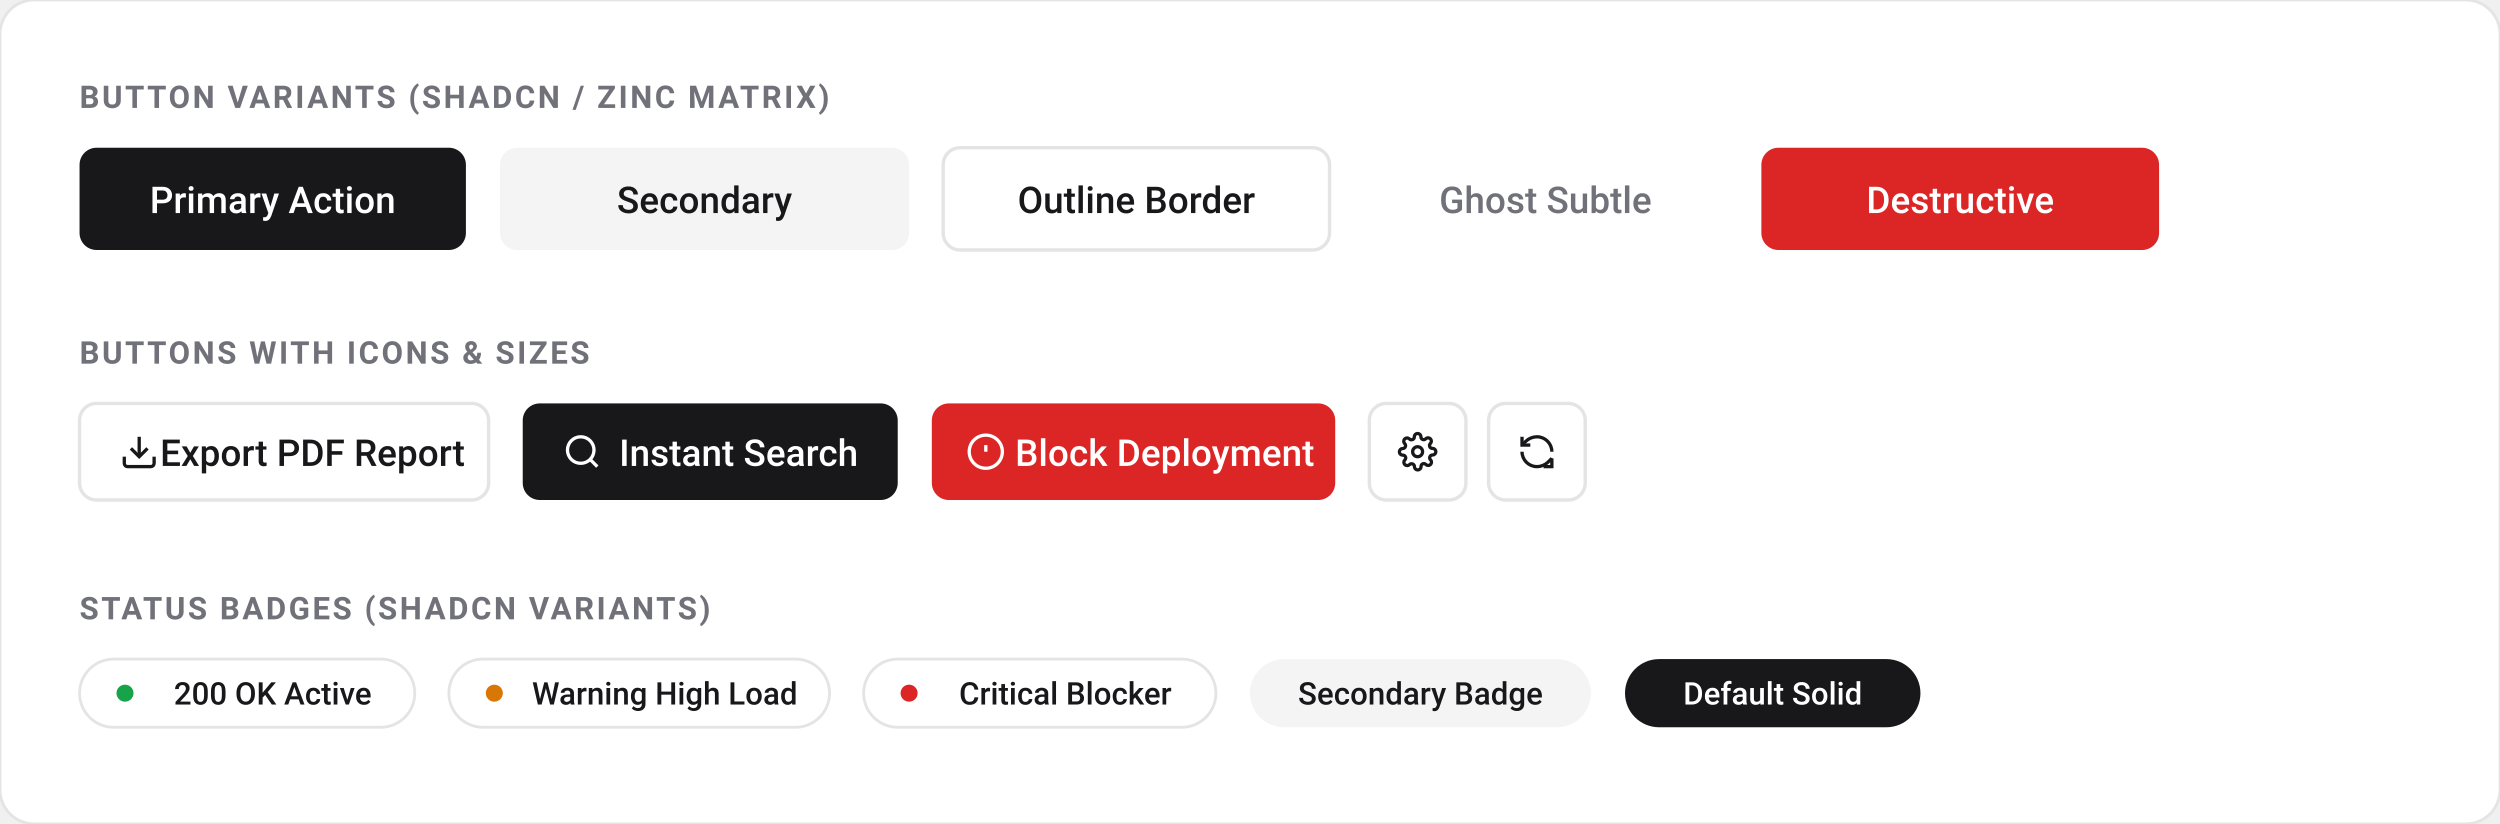
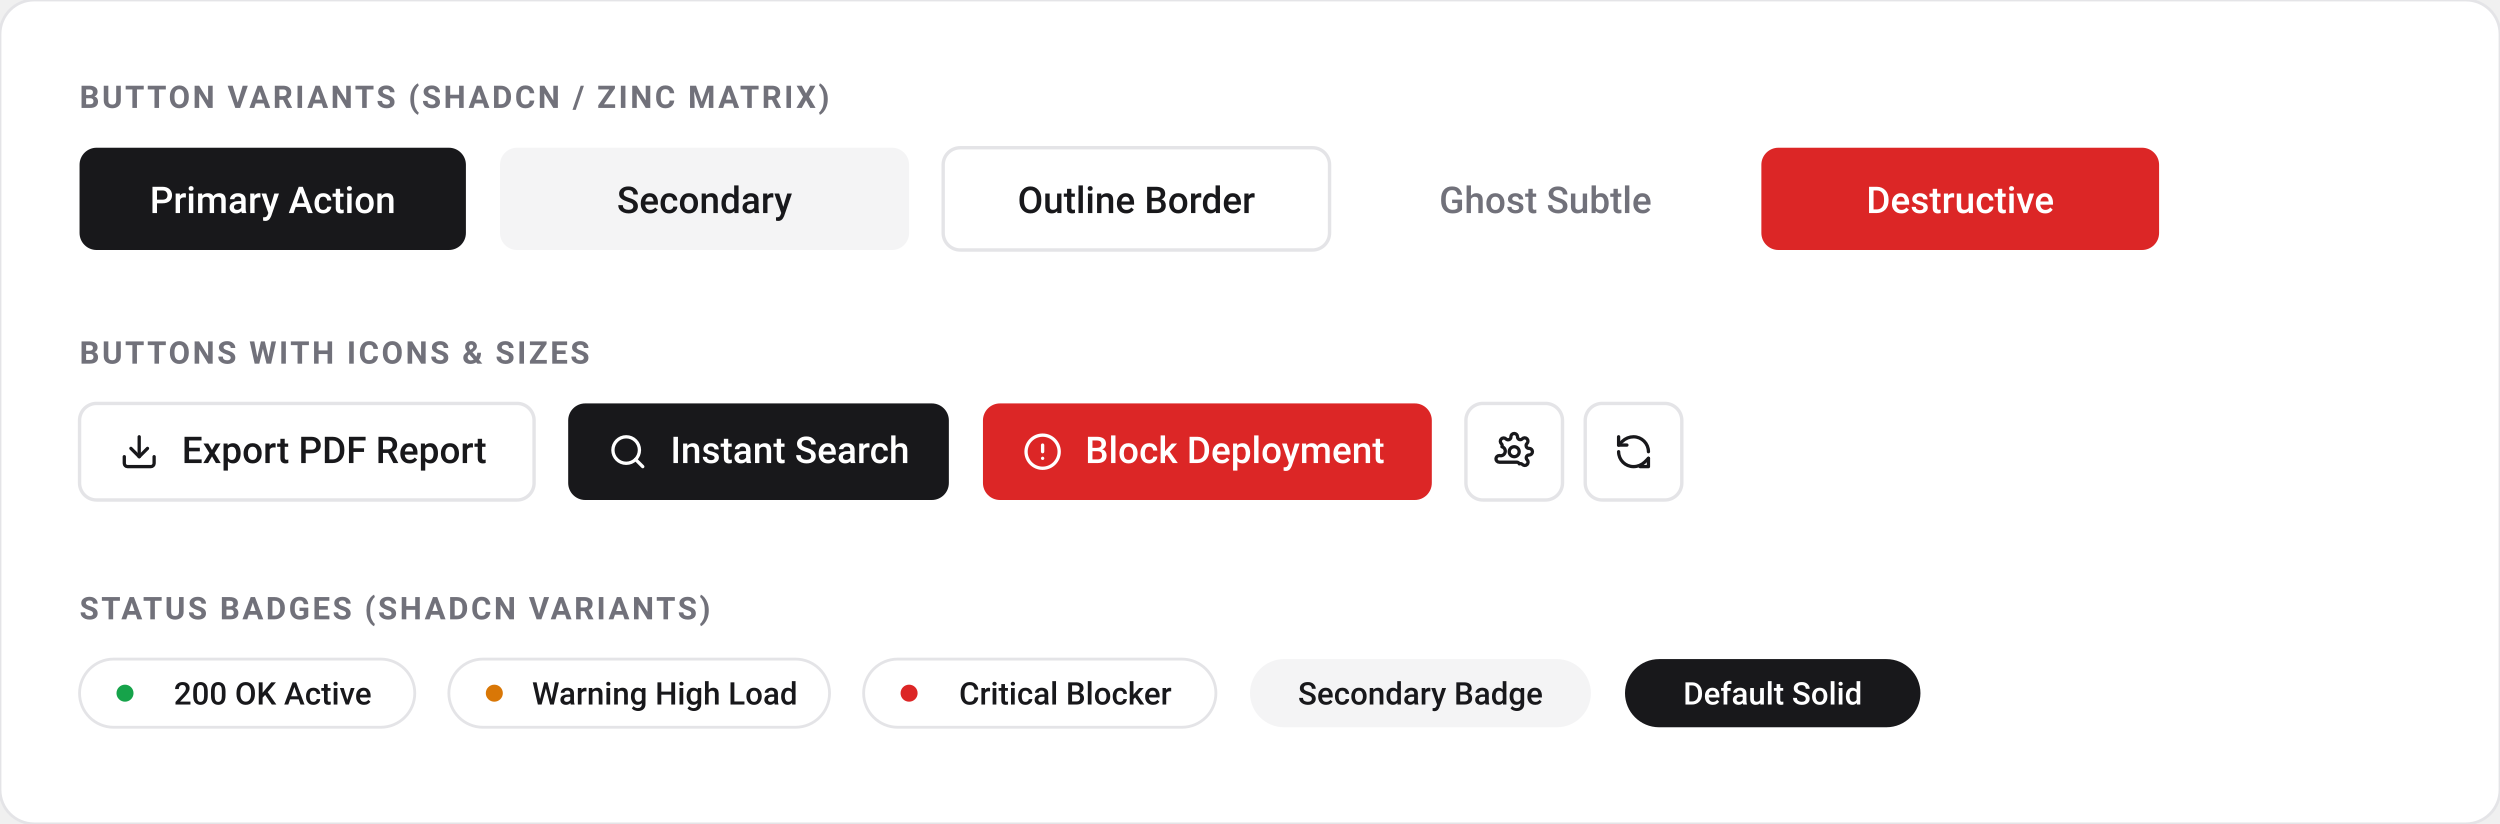
<svg xmlns="http://www.w3.org/2000/svg" viewBox="0 0 880 290" width="100%" height="auto">
  <defs>
    <style>
      .card { fill: #ffffff; stroke: #e4e4e7; stroke-width: 1; rx: 12; }
      .section-label { font-family: -apple-system, BlinkMacSystemFont, "Segoe UI", Roboto, sans-serif; font-size: 11px; font-weight: 700; fill: #71717a; letter-spacing: 0.08em; text-transform: uppercase; }
      .btn-text { font-family: -apple-system, BlinkMacSystemFont, "Segoe UI", Roboto, sans-serif; font-size: 13px; font-weight: 500; }
      .badge-text { font-family: -apple-system, BlinkMacSystemFont, "Segoe UI", Roboto, sans-serif; font-size: 11px; font-weight: 500; }
    </style>
  </defs>
  <rect width="880" height="290" class="card" />
  <text x="28" y="38" class="section-label">BUTTON VARIANTS (SHADCN / ZINC MATRIX)</text>
  <g transform="translate(28, 52)">
    <rect width="136" height="36" rx="6" fill="#18181b" />
    <text x="68" y="23" fill="#ffffff" text-anchor="middle" class="btn-text">Primary Action</text>
  </g>
  <g transform="translate(176, 52)">
    <rect width="144" height="36" rx="6" fill="#f4f4f5" />
    <text x="72" y="23" fill="#18181b" text-anchor="middle" class="btn-text">Secondary</text>
  </g>
  <g transform="translate(332, 52)">
    <rect width="136" height="36" rx="6" fill="#ffffff" stroke="#e4e4e7" stroke-width="1.2" />
    <text x="68" y="23" fill="#18181b" text-anchor="middle" class="btn-text">Outline Border</text>
  </g>
  <g transform="translate(480, 52)">
    <rect width="128" height="36" rx="6" fill="transparent" />
    <text x="64" y="23" fill="#71717a" text-anchor="middle" class="btn-text">Ghost Subtle</text>
  </g>
  <g transform="translate(620, 52)">
    <rect width="140" height="36" rx="6" fill="#dc2626" />
    <text x="70" y="23" fill="#ffffff" text-anchor="middle" class="btn-text">Destructive</text>
  </g>
  <text x="28" y="128" class="section-label">BUTTONS WITH ICONS &amp; SIZES</text>
  <g transform="translate(28, 142)">
-     <rect width="144" height="34" rx="6" fill="#ffffff" stroke="#e4e4e7" stroke-width="1.2" />
-     <svg x="14" y="10" width="14" height="14" viewBox="0 0 24 24" fill="none" stroke="#18181b" stroke-width="2">
+     <rect width="160" height="34" rx="6" fill="#ffffff" stroke="#e4e4e7" stroke-width="1.2" />
+     <svg x="14" y="10" width="14" height="14" viewBox="0 0 24 24" fill="none" stroke="#18181b" stroke-width="2" stroke-linecap="round" stroke-linejoin="round">
      <path d="M21 15v4a2 2 0 0 1-2 2H5a2 2 0 0 1-2-2v-4" />
      <polyline points="7 10 12 15 17 10" />
      <line x1="12" y1="15" x2="12" y2="3" />
    </svg>
-     <text x="82" y="22" fill="#18181b" text-anchor="middle" class="btn-text" font-size="12">Export PDF Report</text>
+     <text x="36" y="21" fill="#18181b" class="btn-text" font-size="12">Export PDF Report</text>
  </g>
-   <g transform="translate(184, 142)">
-     <rect width="132" height="34" rx="6" fill="#18181b" />
-     <svg x="14" y="10" width="14" height="14" viewBox="0 0 24 24" fill="none" stroke="#ffffff" stroke-width="2">
+   <g transform="translate(200, 142)">
+     <rect width="134" height="34" rx="6" fill="#18181b" />
+     <svg x="14" y="10" width="14" height="14" viewBox="0 0 24 24" fill="none" stroke="#ffffff" stroke-width="2" stroke-linecap="round" stroke-linejoin="round">
      <circle cx="11" cy="11" r="8" />
      <path d="m21 21-4.3-4.3" />
    </svg>
-     <text x="76" y="22" fill="#ffffff" text-anchor="middle" class="btn-text" font-size="12">Instant Search</text>
+     <text x="36" y="21" fill="#ffffff" class="btn-text" font-size="12">Instant Search</text>
  </g>
-   <g transform="translate(328, 142)">
-     <rect width="142" height="34" rx="6" fill="#dc2626" />
-     <svg x="12" y="10" width="14" height="14" viewBox="0 0 24 24" fill="none" stroke="#ffffff" stroke-width="2">
+   <g transform="translate(346, 142)">
+     <rect width="158" height="34" rx="6" fill="#dc2626" />
+     <svg x="14" y="10" width="14" height="14" viewBox="0 0 24 24" fill="none" stroke="#ffffff" stroke-width="2" stroke-linecap="round" stroke-linejoin="round">
      <circle cx="12" cy="12" r="10" />
      <line x1="12" y1="8" x2="12" y2="12" />
      <line x1="12" y1="16" x2="12.01" y2="16" />
    </svg>
-     <text x="82" y="22" fill="#ffffff" text-anchor="middle" class="btn-text" font-size="12">Block Deployment</text>
+     <text x="36" y="21" fill="#ffffff" class="btn-text" font-size="12">Block Deployment</text>
  </g>
-   <g transform="translate(482, 142)">
+   <g transform="translate(516, 142)">
    <rect width="34" height="34" rx="6" fill="#ffffff" stroke="#e4e4e7" stroke-width="1.2" />
-     <svg x="10" y="10" width="14" height="14" viewBox="0 0 24 24" fill="none" stroke="#18181b" stroke-width="2">
+     <svg x="10" y="10" width="14" height="14" viewBox="0 0 24 24" fill="none" stroke="#18181b" stroke-width="2" stroke-linecap="round" stroke-linejoin="round">
      <circle cx="12" cy="12" r="3" />
-       <path d="M19.4 15a1.65 1.65 0 0 0 .33 1.82l.06.06a2 2 0 0 1 0 2.83 2 2 0 0 1-2.83 0l-.06-.06a1.65 1.65 0 0 0-1.82-.33 1.65 1.65 0 0 0-1 1.51V21a2 2 0 0 1-2 2 2 2 0 0 1-2-2v-.09A1.65 1.65 0 0 0 9 19.4a1.65 1.65 0 0 0-1.82.33l-.06.06a2 2 0 0 1-2.83 0 2 2 0 0 1 0-2.83l.06-.06a1.65 1.65 0 0 0 .33-1.82 1.65 1.65 0 0 0-1.51-1H3a2 2 0 0 1-2-2 2 2 0 0 1 2-2h.09A1.65 1.65 0 0 0 4.6 9a1.65 1.65 0 0 0-.33-1.82l-.06-.06a2 2 0 0 1 0-2.83 2 2 0 0 1 2.83 0l.06.06a1.65 1.65 0 0 0 1.82.33H9a1.65 1.65 0 0 0 1-1.51V3a2 2 0 0 1 2-2 2 2 0 0 1 2 2v.09a1.65 1.65 0 0 0 1 1.51 1.65 1.65 0 0 0 1.82-.33l.06-.06a2 2 0 0 1 2.83 0 2 2 0 0 1 0 2.83l-.06.06a1.65 1.65 0 0 0-.33 1.82V9a1.65 1.65 0 0 0 1.51 1H21a2 2 0 0 1 2 2 2 2 0 0 1-2 2h-.09a1.65 1.65 0 0 0-1.51 1z" />
+       <path d="M19.4 15a1.65 1.65 0 0 0 .33 1.82l.06.06a2 2 0 0 1 0 2.83 2 2 0 0 1-2.83 0l-.06-.06a1.65 1.65 0 0 0-1.82-.33 1.65 1.65 0 0 0-1.51-1H3a2 2 0 0 1-2-2 2 2 0 0 1 2-2h.09A1.65 1.65 0 0 0 4.6 9a1.65 1.65 0 0 0-.33-1.82l-.06-.06a2 2 0 0 1 0-2.83 2 2 0 0 1 2.83 0l.06.06a1.65 1.65 0 0 0 1.82.33H9a1.65 1.65 0 0 0 1-1.51V3a2 2 0 0 1 2-2 2 2 0 0 1 2 2v.09a1.65 1.65 0 0 0 1 1.51 1.65 1.65 0 0 0 1.82-.33l.06-.06a2 2 0 0 1 2.83 0 2 2 0 0 1 0 2.83l-.06.06a1.65 1.65 0 0 0-.33 1.82V9a1.65 1.65 0 0 0 1.51 1H21a2 2 0 0 1 2 2 2 2 0 0 1-2 2h-.09a1.65 1.65 0 0 0-1.51 1z" />
    </svg>
  </g>
-   <g transform="translate(524, 142)">
+   <g transform="translate(558, 142)">
    <rect width="34" height="34" rx="6" fill="#ffffff" stroke="#e4e4e7" stroke-width="1.2" />
-     <svg x="10" y="10" width="14" height="14" viewBox="0 0 24 24" fill="none" stroke="#18181b" stroke-width="2">
+     <svg x="10" y="10" width="14" height="14" viewBox="0 0 24 24" fill="none" stroke="#18181b" stroke-width="2" stroke-linecap="round" stroke-linejoin="round">
      <path d="M21 12a9 9 0 0 0-9-9 9.75 9.75 0 0 0-6.74 2.74L3 8" />
      <path d="M3 3v5h5" />
      <path d="M3 12a9 9 0 0 0 9 9 9.75 9.75 0 0 0 6.74-2.74L21 16" />
      <path d="M16 21h5v-5" />
    </svg>
  </g>
  <text x="28" y="218" class="section-label">STATUS BADGES (SHADCN VARIANTS)</text>
  <g transform="translate(28, 232)">
    <rect width="118" height="24" rx="12" fill="#ffffff" stroke="#e4e4e7" stroke-width="1" />
    <circle cx="16" cy="12" r="3" fill="#16a34a" />
    <text x="68" y="16" fill="#18181b" text-anchor="middle" class="badge-text">200 OK Active</text>
  </g>
  <g transform="translate(158, 232)">
    <rect width="134" height="24" rx="12" fill="#ffffff" stroke="#e4e4e7" stroke-width="1" />
    <circle cx="16" cy="12" r="3" fill="#d97706" />
    <text x="76" y="16" fill="#18181b" text-anchor="middle" class="badge-text">Warning High Load</text>
  </g>
  <g transform="translate(304, 232)">
    <rect width="124" height="24" rx="12" fill="#ffffff" stroke="#e4e4e7" stroke-width="1" />
    <circle cx="16" cy="12" r="3" fill="#dc2626" />
    <text x="71" y="16" fill="#18181b" text-anchor="middle" class="badge-text">Critical Blocker</text>
  </g>
  <g transform="translate(440, 232)">
    <rect width="120" height="24" rx="12" fill="#f4f4f5" />
    <text x="60" y="16" fill="#18181b" text-anchor="middle" class="badge-text">Secondary Badge</text>
  </g>
  <g transform="translate(572, 232)">
    <rect width="104" height="24" rx="12" fill="#18181b" />
    <text x="52" y="16" fill="#ffffff" text-anchor="middle" class="badge-text">Default Solid</text>
  </g>
</svg>
